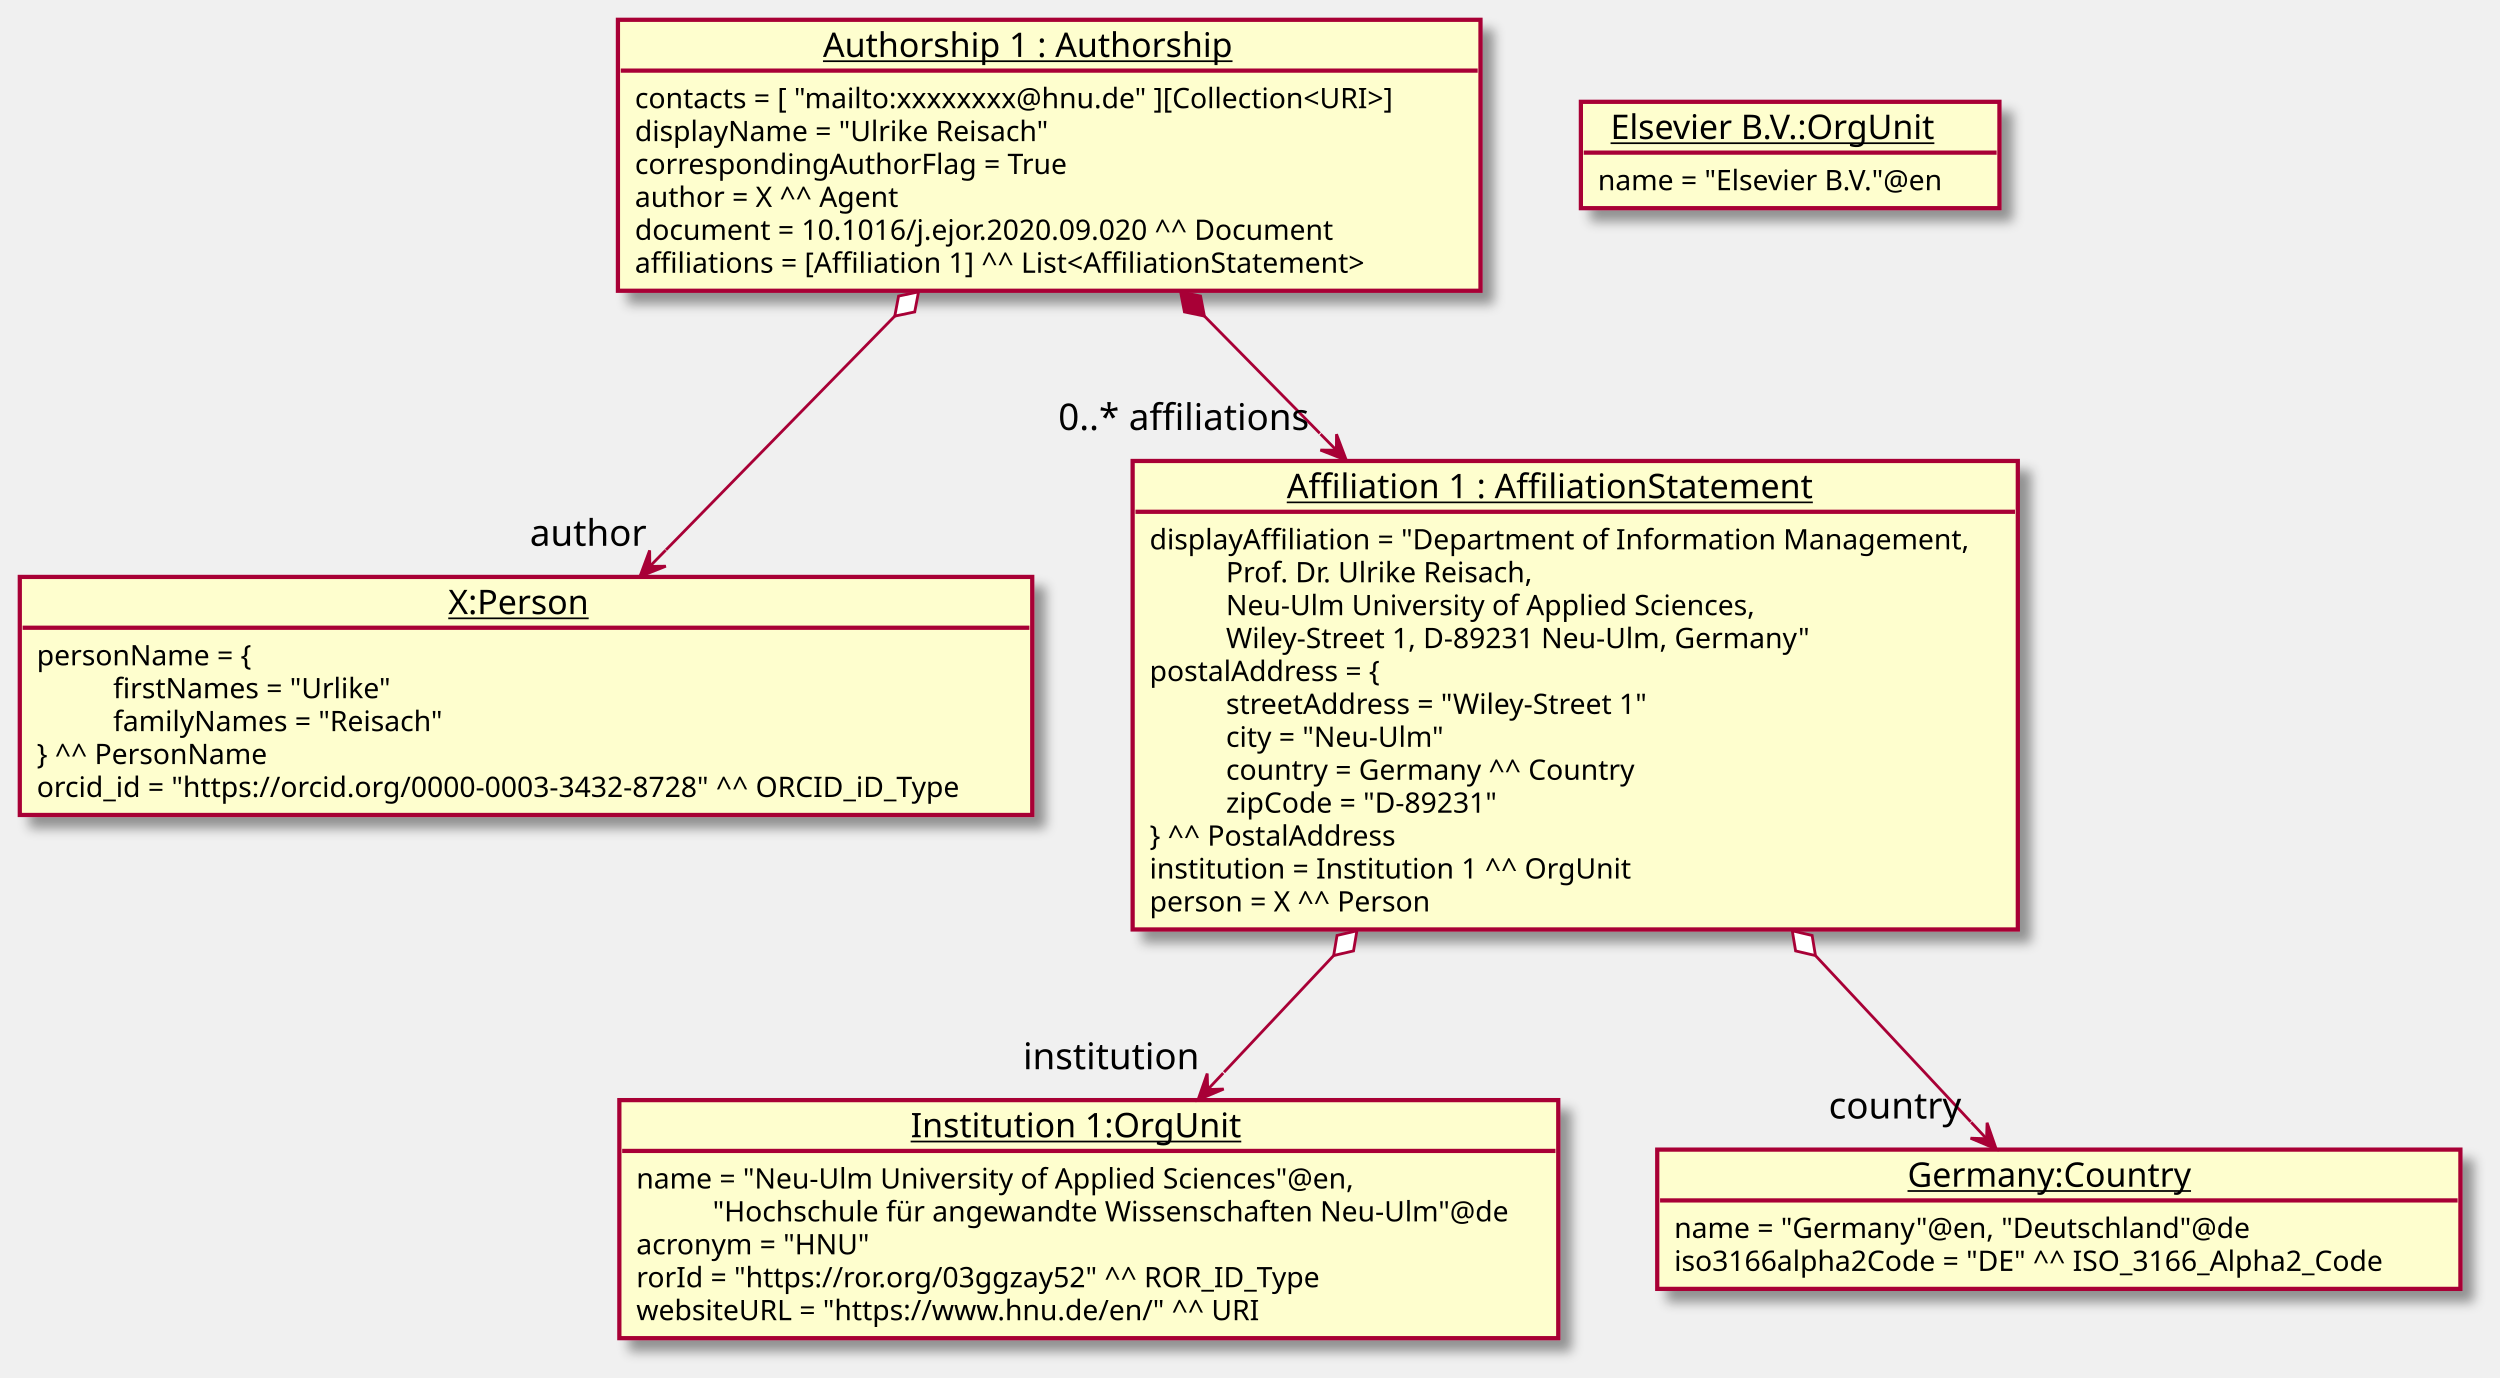
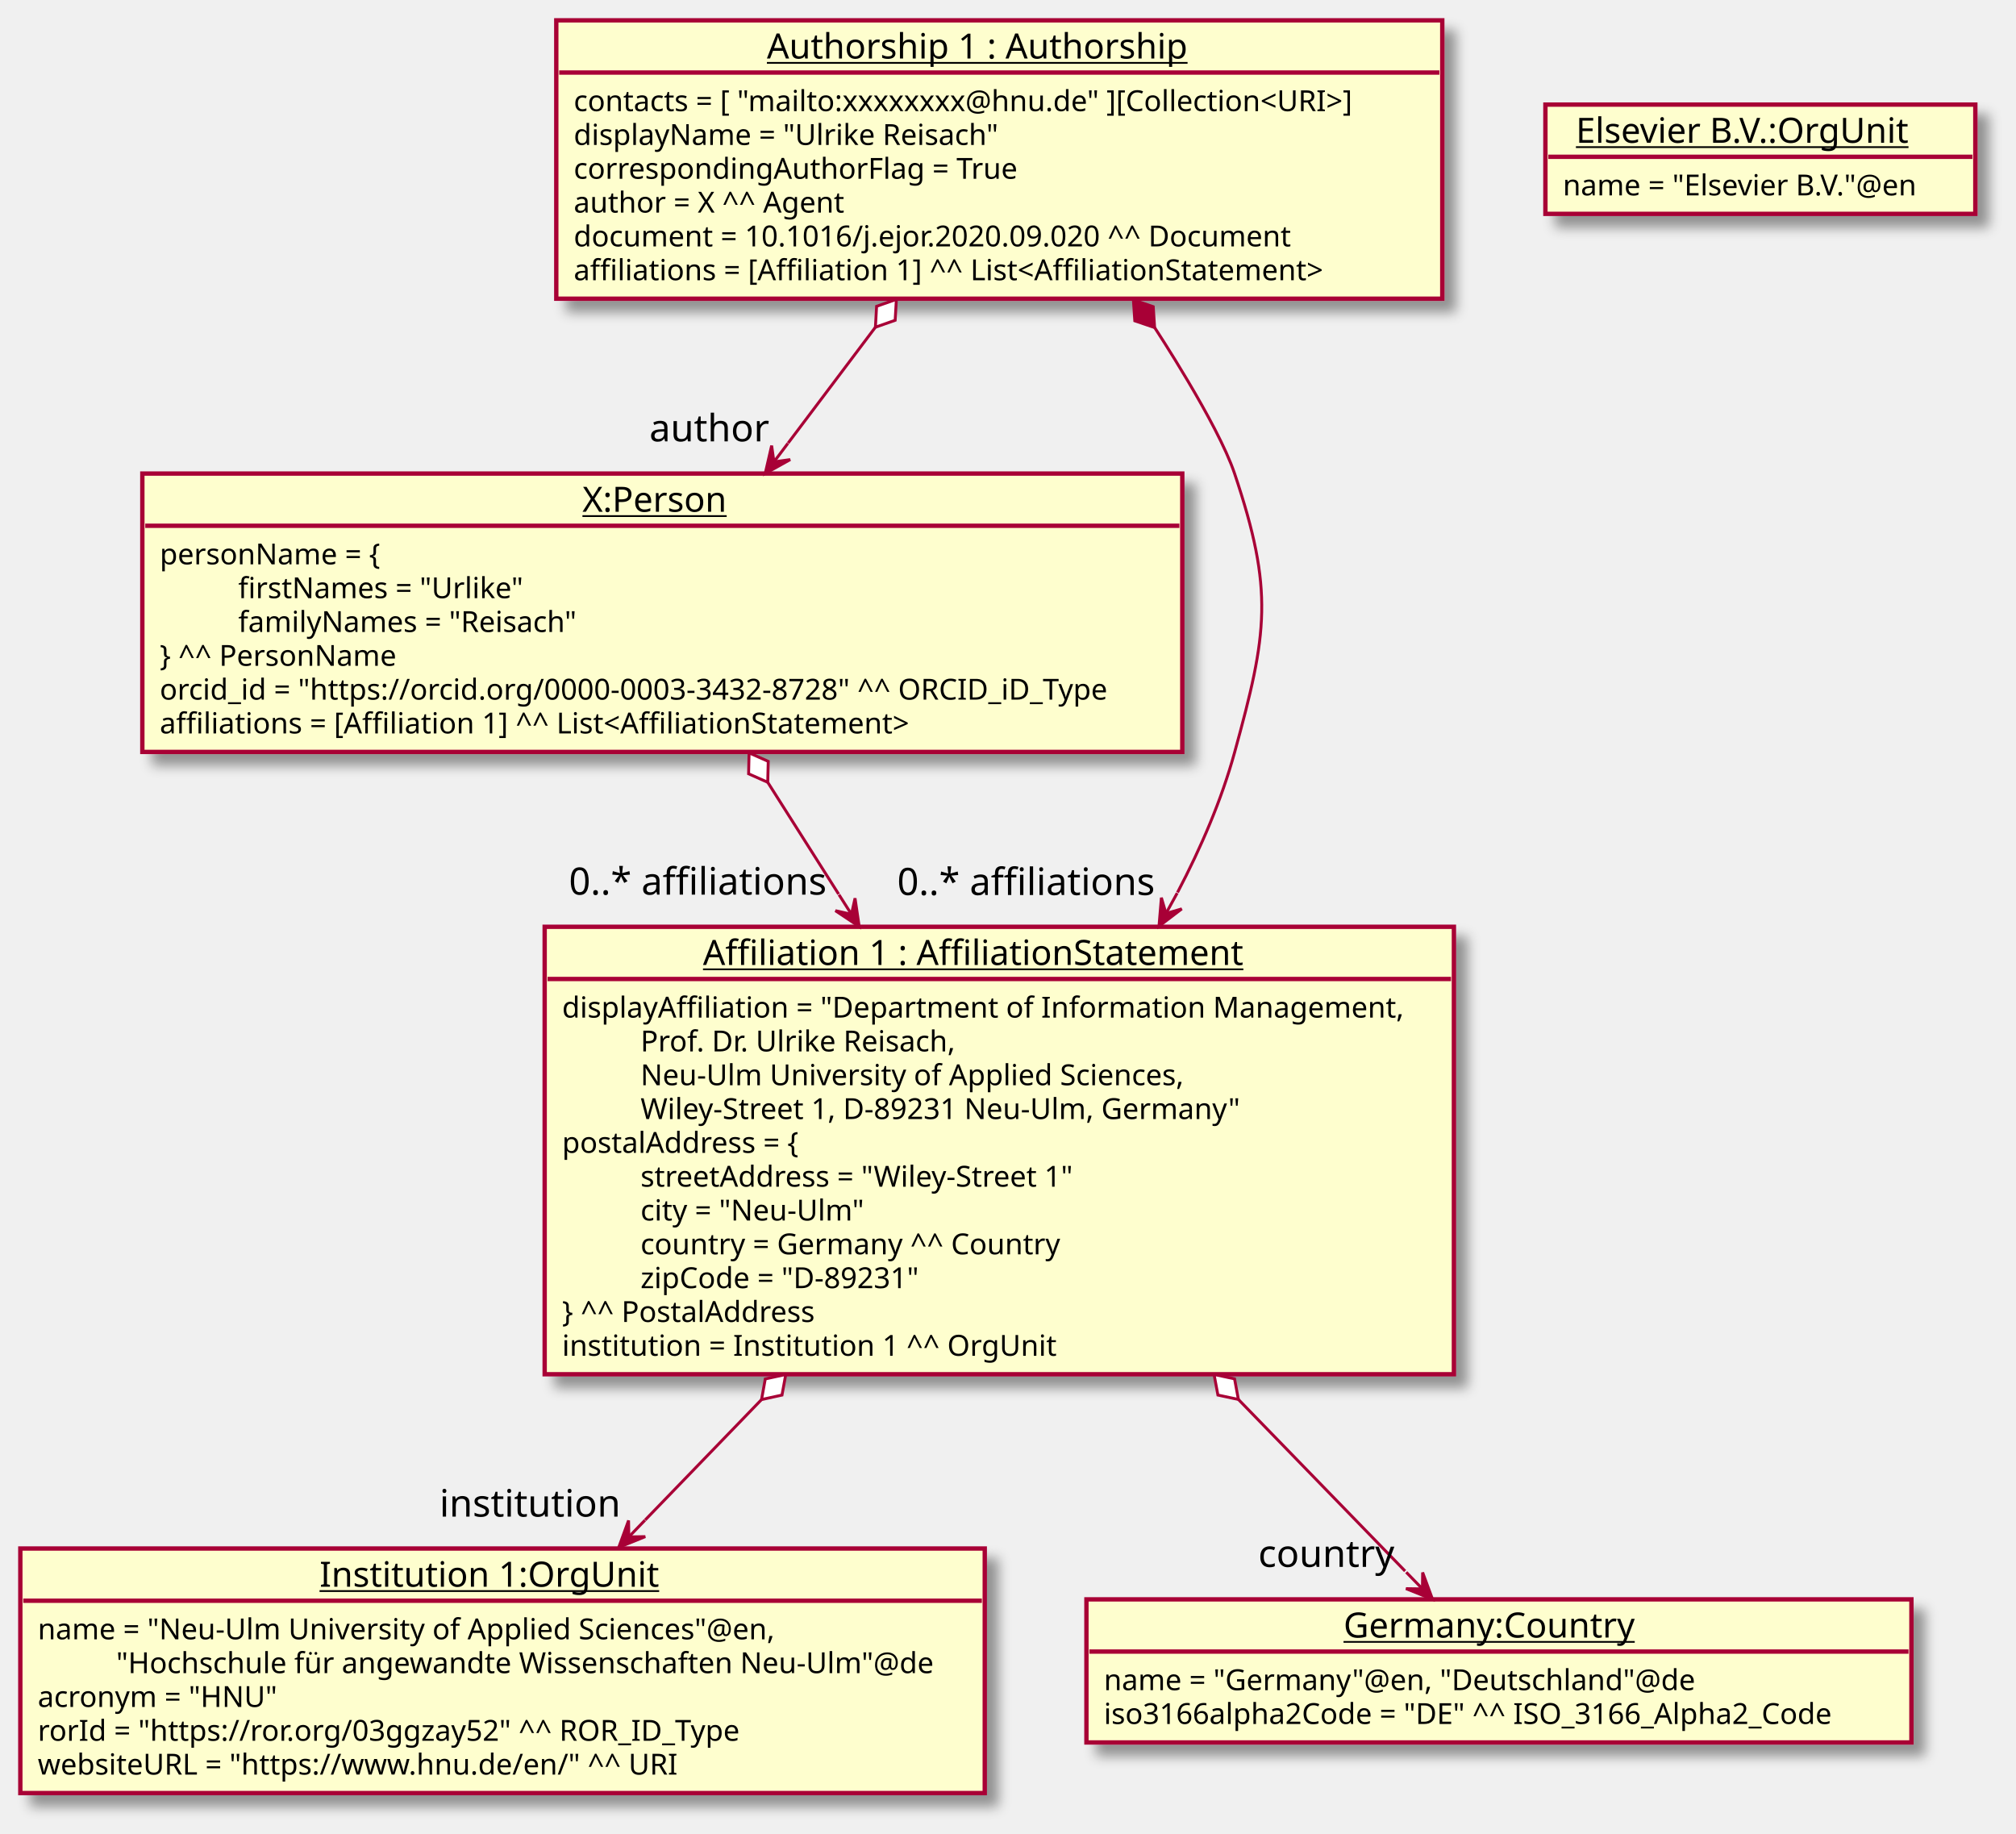
- <svg xmlns="http://www.w3.org/2000/svg" contentScriptType="application/ecmascript" contentStyleType="text/css" height="487px" preserveAspectRatio="none" style="width:884px;height:487px;background:#FFFFFF;" version="1.1" viewBox="0 0 884 487" width="884px" zoomAndPan="magnify">
+ <svg xmlns="http://www.w3.org/2000/svg" contentScriptType="application/ecmascript" contentStyleType="text/css" height="631px" preserveAspectRatio="none" style="width:694px;height:631px;background:#FFFFFF;" version="1.1" viewBox="0 0 694 631" width="694px" zoomAndPan="magnify">
  <defs>
-     <filter height="300%" id="f8684ght5p3r5" width="300%" x="-1" y="-1">
+     <filter height="300%" id="f1dgqu5bd13dq2" width="300%" x="-1" y="-1">
      <feGaussianBlur result="blurOut" stdDeviation="2.0" />
      <feColorMatrix in="blurOut" result="blurOut2" type="matrix" values="0 0 0 0 0 0 0 0 0 0 0 0 0 0 0 0 0 0 .4 0" />
      <feOffset dx="4.0" dy="4.0" in="blurOut2" result="blurOut3" />
      <feBlend in="SourceGraphic" in2="blurOut3" mode="normal" />
    </filter>
  </defs>
  <g>
-     <rect fill="#FEFECE" filter="url(#f8684ght5p3r5)" height="84.172" style="stroke:#A80036;stroke-width:1.5;" width="358" x="7" y="204" />
-     <text fill="#000000" font-family="sans-serif" font-size="12" lengthAdjust="spacing" text-decoration="underline" textLength="55" x="158.5" y="217.139">X:Person</text>
-     <line style="stroke:#A80036;stroke-width:1.5;" x1="8" x2="364" y1="221.969" y2="221.969" />
-     <text fill="#000000" font-family="sans-serif" font-size="10" lengthAdjust="spacing" textLength="83" x="13" y="235.251">personName = {</text>
-     <text fill="#000000" font-family="sans-serif" font-size="10" lengthAdjust="spacing" textLength="105" x="40" y="246.892">firstNames = "Urlike"</text>
-     <text fill="#000000" font-family="sans-serif" font-size="10" lengthAdjust="spacing" textLength="126" x="40" y="258.532">familyNames = "Reisach"</text>
-     <text fill="#000000" font-family="sans-serif" font-size="10" lengthAdjust="spacing" textLength="92" x="13" y="270.173">} ^^ PersonName</text>
-     <text fill="#000000" font-family="sans-serif" font-size="10" lengthAdjust="spacing" textLength="346" x="13" y="281.813">orcid_id = "https://orcid.org/0000-0003-3432-8728" ^^ ORCID_iD_Type</text>
-     <rect fill="#FEFECE" filter="url(#f8684ght5p3r5)" height="84.172" style="stroke:#A80036;stroke-width:1.5;" width="332" x="219" y="389" />
-     <text fill="#000000" font-family="sans-serif" font-size="12" lengthAdjust="spacing" text-decoration="underline" textLength="126" x="322" y="402.139">Institution 1:OrgUnit</text>
-     <line style="stroke:#A80036;stroke-width:1.5;" x1="220" x2="550" y1="406.969" y2="406.969" />
-     <text fill="#000000" font-family="sans-serif" font-size="10" lengthAdjust="spacing" textLength="270" x="225" y="420.251">name = "Neu-Ulm University of Applied Sciences"@en,</text>
-     <text fill="#000000" font-family="sans-serif" font-size="10" lengthAdjust="spacing" textLength="293" x="252" y="431.892">"Hochschule für angewandte Wissenschaften Neu-Ulm"@de</text>
-     <text fill="#000000" font-family="sans-serif" font-size="10" lengthAdjust="spacing" textLength="91" x="225" y="443.532">acronym = "HNU"</text>
-     <text fill="#000000" font-family="sans-serif" font-size="10" lengthAdjust="spacing" textLength="258" x="225" y="455.173">rorId = "https://ror.org/03ggzay52" ^^ ROR_ID_Type</text>
-     <text fill="#000000" font-family="sans-serif" font-size="10" lengthAdjust="spacing" textLength="234" x="225" y="466.813">websiteURL = "https://www.hnu.de/en/" ^^ URI</text>
-     <rect fill="#FEFECE" filter="url(#f8684ght5p3r5)" height="49.25" style="stroke:#A80036;stroke-width:1.5;" width="284" x="586" y="406.5" />
-     <text fill="#000000" font-family="sans-serif" font-size="12" lengthAdjust="spacing" text-decoration="underline" textLength="107" x="674.5" y="419.639">Germany:Country</text>
-     <line style="stroke:#A80036;stroke-width:1.5;" x1="587" x2="869" y1="424.469" y2="424.469" />
-     <text fill="#000000" font-family="sans-serif" font-size="10" lengthAdjust="spacing" textLength="220" x="592" y="437.751">name = "Germany"@en, "Deutschland"@de</text>
-     <text fill="#000000" font-family="sans-serif" font-size="10" lengthAdjust="spacing" textLength="272" x="592" y="449.392">iso3166alpha2Code = "DE" ^^ ISO_3166_Alpha2_Code</text>
-     <rect fill="#FEFECE" filter="url(#f8684ght5p3r5)" height="37.609" style="stroke:#A80036;stroke-width:1.5;" width="148" x="559" y="36" />
-     <text fill="#000000" font-family="sans-serif" font-size="12" lengthAdjust="spacing" text-decoration="underline" textLength="127" x="569.5" y="49.139">Elsevier B.V.:OrgUnit</text>
-     <line style="stroke:#A80036;stroke-width:1.5;" x1="560" x2="706" y1="53.969" y2="53.969" />
-     <text fill="#000000" font-family="sans-serif" font-size="10" lengthAdjust="spacing" textLength="136" x="565" y="67.251">name = "Elsevier B.V."@en</text>
-     <rect fill="#FEFECE" filter="url(#f8684ght5p3r5)" height="165.656" style="stroke:#A80036;stroke-width:1.5;" width="313" x="400.5" y="163" />
-     <text fill="#000000" font-family="sans-serif" font-size="12" lengthAdjust="spacing" text-decoration="underline" textLength="204" x="455" y="176.139">Affiliation 1 : AffiliationStatement</text>
-     <line style="stroke:#A80036;stroke-width:1.5;" x1="401.5" x2="712.5" y1="180.969" y2="180.969" />
-     <text fill="#000000" font-family="sans-serif" font-size="10" lengthAdjust="spacing" textLength="301" x="406.5" y="194.251">displayAffiliation = "Department of Information Management,</text>
-     <text fill="#000000" font-family="sans-serif" font-size="10" lengthAdjust="spacing" textLength="115" x="433.5" y="205.892">Prof. Dr. Ulrike Reisach,</text>
-     <text fill="#000000" font-family="sans-serif" font-size="10" lengthAdjust="spacing" textLength="195" x="433.5" y="217.532">Neu-Ulm University of Applied Sciences,</text>
-     <text fill="#000000" font-family="sans-serif" font-size="10" lengthAdjust="spacing" textLength="221" x="433.5" y="229.173">Wiley-Street 1, D-89231 Neu-Ulm, Germany"</text>
-     <text fill="#000000" font-family="sans-serif" font-size="10" lengthAdjust="spacing" textLength="88" x="406.5" y="240.814">postalAddress = {</text>
-     <text fill="#000000" font-family="sans-serif" font-size="10" lengthAdjust="spacing" textLength="161" x="433.5" y="252.454">streetAddress = "Wiley-Street 1"</text>
-     <text fill="#000000" font-family="sans-serif" font-size="10" lengthAdjust="spacing" textLength="85" x="433.5" y="264.095">city = "Neu-Ulm"</text>
-     <text fill="#000000" font-family="sans-serif" font-size="10" lengthAdjust="spacing" textLength="159" x="433.5" y="275.735">country = Germany ^^ Country</text>
-     <text fill="#000000" font-family="sans-serif" font-size="10" lengthAdjust="spacing" textLength="105" x="433.5" y="287.376">zipCode = "D-89231"</text>
-     <text fill="#000000" font-family="sans-serif" font-size="10" lengthAdjust="spacing" textLength="97" x="406.5" y="299.017">} ^^ PostalAddress</text>
-     <text fill="#000000" font-family="sans-serif" font-size="10" lengthAdjust="spacing" textLength="178" x="406.5" y="310.657">institution = Institution 1 ^^ OrgUnit</text>
-     <text fill="#000000" font-family="sans-serif" font-size="10" lengthAdjust="spacing" textLength="109" x="406.5" y="322.298">person = X ^^ Person</text>
-     <rect fill="#FEFECE" filter="url(#f8684ght5p3r5)" height="95.812" style="stroke:#A80036;stroke-width:1.5;" width="305" x="218.5" y="7" />
-     <text fill="#000000" font-family="sans-serif" font-size="12" lengthAdjust="spacing" text-decoration="underline" textLength="160" x="291" y="20.139">Authorship 1 : Authorship</text>
-     <line style="stroke:#A80036;stroke-width:1.5;" x1="219.5" x2="522.5" y1="24.969" y2="24.969" />
-     <text fill="#000000" font-family="sans-serif" font-size="10" lengthAdjust="spacing" textLength="293" x="224.5" y="38.251">contacts = [ "mailto:xxxxxxxx@hnu.de" ][Collection&lt;URI&gt;]</text>
-     <text fill="#000000" font-family="sans-serif" font-size="10" lengthAdjust="spacing" textLength="154" x="224.5" y="49.892">displayName = "Ulrike Reisach"</text>
-     <text fill="#000000" font-family="sans-serif" font-size="10" lengthAdjust="spacing" textLength="156" x="224.5" y="61.532">correspondingAuthorFlag = True</text>
-     <text fill="#000000" font-family="sans-serif" font-size="10" lengthAdjust="spacing" textLength="103" x="224.5" y="73.173">author = X ^^ Agent</text>
-     <text fill="#000000" font-family="sans-serif" font-size="10" lengthAdjust="spacing" textLength="264" x="224.5" y="84.814">document = 10.1016/j.ejor.2020.09.020 ^^ Document</text>
-     <text fill="#000000" font-family="sans-serif" font-size="10" lengthAdjust="spacing" textLength="278" x="224.5" y="96.454">affiliations = [Affiliation 1] ^^ List&lt;AffiliationStatement&gt;</text>
-     <path codeLine="49" d="M316.391,111.781 C316.391,111.781 260.2,169.19 235.48,194.45 " fill="none" id="Aut1-X" style="stroke:#A80036;stroke-width:1.0;" />
-     <polygon fill="#A80036" points="226.28,203.85,235.433,200.215,229.777,200.276,229.715,194.62,226.28,203.85" style="stroke:#A80036;stroke-width:1.0;" />
-     <line style="stroke:#A80036;stroke-width:1.0;" x1="229.777" x2="235.375" y1="200.276" y2="194.555" />
-     <polygon fill="#FFFFFF" points="324.79,103.21,317.734,104.696,316.391,111.781,323.447,110.295,324.79,103.21" style="stroke:#A80036;stroke-width:1.0;" />
-     <text fill="#000000" font-family="sans-serif" font-size="13" lengthAdjust="spacing" textLength="42" x="187.353" y="193.001">author</text>
-     <path codeLine="50" d="M471.583,337.875 C471.583,337.875 444.62,366.57 432.81,379.13 " fill="none" id="Aff1-Ins1" style="stroke:#A80036;stroke-width:1.0;" />
-     <polygon fill="#A80036" points="423.62,388.91,432.698,385.09,427.044,385.266,426.868,379.612,423.62,388.91" style="stroke:#A80036;stroke-width:1.0;" />
-     <line style="stroke:#A80036;stroke-width:1.0;" x1="427.044" x2="432.525" y1="385.266" y2="379.435" />
-     <polygon fill="#FFFFFF" points="479.8,329.13,472.776,330.763,471.583,337.875,478.606,336.242,479.8,329.13" style="stroke:#A80036;stroke-width:1.0;" />
-     <text fill="#000000" font-family="sans-serif" font-size="13" lengthAdjust="spacing" textLength="63" x="361.755" y="378.07">institution</text>
-     <path codeLine="51" d="M641.947,337.894 C641.947,337.894 681.47,380.2 696.84,396.66 " fill="none" id="Aff1-Ger" style="stroke:#A80036;stroke-width:1.0;" />
-     <polygon fill="#A80036" points="705.86,406.31,702.633,397.005,702.444,402.658,696.791,402.469,705.86,406.31" style="stroke:#A80036;stroke-width:1.0;" />
-     <line style="stroke:#A80036;stroke-width:1.0;" x1="702.444" x2="696.985" y1="402.658" y2="396.81" />
-     <polygon fill="#FFFFFF" points="633.75,329.13,634.927,336.244,641.947,337.894,640.77,330.779,633.75,329.13" style="stroke:#A80036;stroke-width:1.0;" />
-     <text fill="#000000" font-family="sans-serif" font-size="13" lengthAdjust="spacing" textLength="48" x="646.613" y="395.516">country</text>
-     <path codeLine="52" d="M425.873,111.767 C425.873,111.767 453.1,139.42 466.68,153.22 " fill="none" id="Aut1-Aff1" style="stroke:#A80036;stroke-width:1.0;" />
-     <polygon fill="#A80036" points="476.06,162.75,472.589,153.533,472.549,159.19,466.893,159.15,476.06,162.75" style="stroke:#A80036;stroke-width:1.0;" />
-     <line style="stroke:#A80036;stroke-width:1.0;" x1="472.549" x2="466.94" y1="159.19" y2="153.485" />
-     <polygon fill="#A80036" points="417.46,103.21,418.814,110.293,425.873,111.767,424.519,104.685,417.46,103.21" style="stroke:#A80036;stroke-width:1.0;" />
-     <text fill="#000000" font-family="sans-serif" font-size="13" lengthAdjust="spacing" textLength="91" x="374.194" y="152.038">0..* affiliations</text>
+     <rect fill="#FEFECE" filter="url(#f1dgqu5bd13dq2)" height="95.812" style="stroke:#A80036;stroke-width:1.5;" width="358" x="49" y="163" />
+     <text fill="#000000" font-family="sans-serif" font-size="12" lengthAdjust="spacing" text-decoration="underline" textLength="55" x="200.5" y="176.139">X:Person</text>
+     <line style="stroke:#A80036;stroke-width:1.5;" x1="50" x2="406" y1="180.969" y2="180.969" />
+     <text fill="#000000" font-family="sans-serif" font-size="10" lengthAdjust="spacing" textLength="83" x="55" y="194.251">personName = {</text>
+     <text fill="#000000" font-family="sans-serif" font-size="10" lengthAdjust="spacing" textLength="105" x="82" y="205.892">firstNames = "Urlike"</text>
+     <text fill="#000000" font-family="sans-serif" font-size="10" lengthAdjust="spacing" textLength="126" x="82" y="217.532">familyNames = "Reisach"</text>
+     <text fill="#000000" font-family="sans-serif" font-size="10" lengthAdjust="spacing" textLength="92" x="55" y="229.173">} ^^ PersonName</text>
+     <text fill="#000000" font-family="sans-serif" font-size="10" lengthAdjust="spacing" textLength="346" x="55" y="240.814">orcid_id = "https://orcid.org/0000-0003-3432-8728" ^^ ORCID_iD_Type</text>
+     <text fill="#000000" font-family="sans-serif" font-size="10" lengthAdjust="spacing" textLength="278" x="55" y="252.454">affiliations = [Affiliation 1] ^^ List&lt;AffiliationStatement&gt;</text>
+     <rect fill="#FEFECE" filter="url(#f1dgqu5bd13dq2)" height="84.172" style="stroke:#A80036;stroke-width:1.5;" width="332" x="7" y="533" />
+     <text fill="#000000" font-family="sans-serif" font-size="12" lengthAdjust="spacing" text-decoration="underline" textLength="126" x="110" y="546.139">Institution 1:OrgUnit</text>
+     <line style="stroke:#A80036;stroke-width:1.5;" x1="8" x2="338" y1="550.969" y2="550.969" />
+     <text fill="#000000" font-family="sans-serif" font-size="10" lengthAdjust="spacing" textLength="270" x="13" y="564.251">name = "Neu-Ulm University of Applied Sciences"@en,</text>
+     <text fill="#000000" font-family="sans-serif" font-size="10" lengthAdjust="spacing" textLength="293" x="40" y="575.892">"Hochschule für angewandte Wissenschaften Neu-Ulm"@de</text>
+     <text fill="#000000" font-family="sans-serif" font-size="10" lengthAdjust="spacing" textLength="91" x="13" y="587.532">acronym = "HNU"</text>
+     <text fill="#000000" font-family="sans-serif" font-size="10" lengthAdjust="spacing" textLength="258" x="13" y="599.173">rorId = "https://ror.org/03ggzay52" ^^ ROR_ID_Type</text>
+     <text fill="#000000" font-family="sans-serif" font-size="10" lengthAdjust="spacing" textLength="234" x="13" y="610.813">websiteURL = "https://www.hnu.de/en/" ^^ URI</text>
+     <rect fill="#FEFECE" filter="url(#f1dgqu5bd13dq2)" height="49.25" style="stroke:#A80036;stroke-width:1.5;" width="284" x="374" y="550.5" />
+     <text fill="#000000" font-family="sans-serif" font-size="12" lengthAdjust="spacing" text-decoration="underline" textLength="107" x="462.5" y="563.639">Germany:Country</text>
+     <line style="stroke:#A80036;stroke-width:1.5;" x1="375" x2="657" y1="568.469" y2="568.469" />
+     <text fill="#000000" font-family="sans-serif" font-size="10" lengthAdjust="spacing" textLength="220" x="380" y="581.751">name = "Germany"@en, "Deutschland"@de</text>
+     <text fill="#000000" font-family="sans-serif" font-size="10" lengthAdjust="spacing" textLength="272" x="380" y="593.392">iso3166alpha2Code = "DE" ^^ ISO_3166_Alpha2_Code</text>
+     <rect fill="#FEFECE" filter="url(#f1dgqu5bd13dq2)" height="37.609" style="stroke:#A80036;stroke-width:1.5;" width="148" x="532" y="36" />
+     <text fill="#000000" font-family="sans-serif" font-size="12" lengthAdjust="spacing" text-decoration="underline" textLength="127" x="542.5" y="49.139">Elsevier B.V.:OrgUnit</text>
+     <line style="stroke:#A80036;stroke-width:1.5;" x1="533" x2="679" y1="53.969" y2="53.969" />
+     <text fill="#000000" font-family="sans-serif" font-size="10" lengthAdjust="spacing" textLength="136" x="538" y="67.251">name = "Elsevier B.V."@en</text>
+     <rect fill="#FEFECE" filter="url(#f1dgqu5bd13dq2)" height="154.016" style="stroke:#A80036;stroke-width:1.5;" width="313" x="187.5" y="319" />
+     <text fill="#000000" font-family="sans-serif" font-size="12" lengthAdjust="spacing" text-decoration="underline" textLength="204" x="242" y="332.139">Affiliation 1 : AffiliationStatement</text>
+     <line style="stroke:#A80036;stroke-width:1.5;" x1="188.5" x2="499.5" y1="336.969" y2="336.969" />
+     <text fill="#000000" font-family="sans-serif" font-size="10" lengthAdjust="spacing" textLength="301" x="193.5" y="350.251">displayAffiliation = "Department of Information Management,</text>
+     <text fill="#000000" font-family="sans-serif" font-size="10" lengthAdjust="spacing" textLength="115" x="220.5" y="361.892">Prof. Dr. Ulrike Reisach,</text>
+     <text fill="#000000" font-family="sans-serif" font-size="10" lengthAdjust="spacing" textLength="195" x="220.5" y="373.532">Neu-Ulm University of Applied Sciences,</text>
+     <text fill="#000000" font-family="sans-serif" font-size="10" lengthAdjust="spacing" textLength="221" x="220.5" y="385.173">Wiley-Street 1, D-89231 Neu-Ulm, Germany"</text>
+     <text fill="#000000" font-family="sans-serif" font-size="10" lengthAdjust="spacing" textLength="88" x="193.5" y="396.813">postalAddress = {</text>
+     <text fill="#000000" font-family="sans-serif" font-size="10" lengthAdjust="spacing" textLength="161" x="220.5" y="408.454">streetAddress = "Wiley-Street 1"</text>
+     <text fill="#000000" font-family="sans-serif" font-size="10" lengthAdjust="spacing" textLength="85" x="220.5" y="420.095">city = "Neu-Ulm"</text>
+     <text fill="#000000" font-family="sans-serif" font-size="10" lengthAdjust="spacing" textLength="159" x="220.5" y="431.735">country = Germany ^^ Country</text>
+     <text fill="#000000" font-family="sans-serif" font-size="10" lengthAdjust="spacing" textLength="105" x="220.5" y="443.376">zipCode = "D-89231"</text>
+     <text fill="#000000" font-family="sans-serif" font-size="10" lengthAdjust="spacing" textLength="97" x="193.5" y="455.017">} ^^ PostalAddress</text>
+     <text fill="#000000" font-family="sans-serif" font-size="10" lengthAdjust="spacing" textLength="178" x="193.5" y="466.657">institution = Institution 1 ^^ OrgUnit</text>
+     <rect fill="#FEFECE" filter="url(#f1dgqu5bd13dq2)" height="95.812" style="stroke:#A80036;stroke-width:1.5;" width="305" x="191.5" y="7" />
+     <text fill="#000000" font-family="sans-serif" font-size="12" lengthAdjust="spacing" text-decoration="underline" textLength="160" x="264" y="20.139">Authorship 1 : Authorship</text>
+     <line style="stroke:#A80036;stroke-width:1.5;" x1="192.5" x2="495.5" y1="24.969" y2="24.969" />
+     <text fill="#000000" font-family="sans-serif" font-size="10" lengthAdjust="spacing" textLength="293" x="197.5" y="38.251">contacts = [ "mailto:xxxxxxxx@hnu.de" ][Collection&lt;URI&gt;]</text>
+     <text fill="#000000" font-family="sans-serif" font-size="10" lengthAdjust="spacing" textLength="154" x="197.5" y="49.892">displayName = "Ulrike Reisach"</text>
+     <text fill="#000000" font-family="sans-serif" font-size="10" lengthAdjust="spacing" textLength="156" x="197.5" y="61.532">correspondingAuthorFlag = True</text>
+     <text fill="#000000" font-family="sans-serif" font-size="10" lengthAdjust="spacing" textLength="103" x="197.5" y="73.173">author = X ^^ Agent</text>
+     <text fill="#000000" font-family="sans-serif" font-size="10" lengthAdjust="spacing" textLength="264" x="197.5" y="84.814">document = 10.1016/j.ejor.2020.09.020 ^^ Document</text>
+     <text fill="#000000" font-family="sans-serif" font-size="10" lengthAdjust="spacing" textLength="278" x="197.5" y="96.454">affiliations = [Affiliation 1] ^^ List&lt;AffiliationStatement&gt;</text>
+     <path codeLine="63" d="M301.355,112.629 C301.355,112.629 280.9,139.77 271.31,152.5 " fill="none" id="Aut1-X" style="stroke:#A80036;stroke-width:1.0;" />
+     <polygon fill="#A80036" points="263.42,162.98,272.027,158.193,266.426,158.985,265.635,153.383,263.42,162.98" style="stroke:#A80036;stroke-width:1.0;" />
+     <line style="stroke:#A80036;stroke-width:1.0;" x1="266.426" x2="271.235" y1="158.985" y2="152.595" />
+     <polygon fill="#FFFFFF" points="308.57,103.04,301.766,105.43,301.355,112.629,308.159,110.239,308.57,103.04" style="stroke:#A80036;stroke-width:1.0;" />
+     <text fill="#000000" font-family="sans-serif" font-size="13" lengthAdjust="spacing" textLength="42" x="223.538" y="151.916">author</text>
+     <path codeLine="64" d="M397.475,112.75 C397.475,112.75 419.15,145.58 425,163 C438.58,203.45 436.32,217.86 425,259 C420.5,275.36 413.45,291.75 405.35,307.19 " fill="none" id="Aut1-Aff1" style="stroke:#A80036;stroke-width:1.0;" />
+     <polygon fill="#A80036" points="398.98,318.8,406.817,312.835,401.386,314.417,399.804,308.986,398.98,318.8" style="stroke:#A80036;stroke-width:1.0;" />
+     <line style="stroke:#A80036;stroke-width:1.0;" x1="401.386" x2="405.24" y1="314.417" y2="307.4" />
+     <polygon fill="#A80036" points="390.17,103.23,390.649,110.425,397.475,112.75,396.996,105.555,390.17,103.23" style="stroke:#A80036;stroke-width:1.0;" />
+     <text fill="#000000" font-family="sans-serif" font-size="13" lengthAdjust="spacing" textLength="91" x="308.854" y="308.064">0..* affiliations</text>
+     <path codeLine="68" d="M262.158,481.726 C262.158,481.726 234.34,510.5 222.1,523.18 " fill="none" id="Aff1-Ins1" style="stroke:#A80036;stroke-width:1.0;" />
+     <polygon fill="#A80036" points="213,532.6,222.131,528.908,216.475,529.005,216.378,523.348,213,532.6" style="stroke:#A80036;stroke-width:1.0;" />
+     <line style="stroke:#A80036;stroke-width:1.0;" x1="216.475" x2="222.03" y1="529.005" y2="523.25" />
+     <polygon fill="#FFFFFF" points="270.49,473.09,263.445,474.63,262.158,481.726,269.202,480.185,270.49,473.09" style="stroke:#A80036;stroke-width:1.0;" />
+     <text fill="#000000" font-family="sans-serif" font-size="13" lengthAdjust="spacing" textLength="63" x="151.302" y="522.023">institution</text>
+     <path codeLine="69" d="M426.312,481.687 C426.312,481.687 467.6,524.19 483.7,540.76 " fill="none" id="Aff1-Ger" style="stroke:#A80036;stroke-width:1.0;" />
+     <polygon fill="#A80036" points="493.15,550.48,489.743,541.239,489.664,546.895,484.008,546.816,493.15,550.48" style="stroke:#A80036;stroke-width:1.0;" />
+     <line style="stroke:#A80036;stroke-width:1.0;" x1="489.664" x2="484.09" y1="546.895" y2="541.16" />
+     <polygon fill="#FFFFFF" points="417.94,473.09,419.261,480.179,426.312,481.687,424.992,474.598,417.94,473.09" style="stroke:#A80036;stroke-width:1.0;" />
+     <text fill="#000000" font-family="sans-serif" font-size="13" lengthAdjust="spacing" textLength="48" x="433.145" y="539.327">country</text>
+     <path codeLine="70" d="M264.29,269.268 C264.29,269.268 280.61,294.99 288.7,307.76 " fill="none" id="X-Aff1" style="stroke:#A80036;stroke-width:1.0;" />
+     <polygon fill="#A80036" points="295.78,318.92,294.344,309.176,293.105,314.696,287.585,313.457,295.78,318.92" style="stroke:#A80036;stroke-width:1.0;" />
+     <line style="stroke:#A80036;stroke-width:1.0;" x1="293.105" x2="288.815" y1="314.696" y2="307.945" />
+     <polygon fill="#FFFFFF" points="257.87,259.13,257.701,266.339,264.29,269.268,264.459,262.059,257.87,259.13" style="stroke:#A80036;stroke-width:1.0;" />
+     <text fill="#000000" font-family="sans-serif" font-size="13" lengthAdjust="spacing" textLength="91" x="195.847" y="307.931">0..* affiliations</text>
  </g>
</svg>
